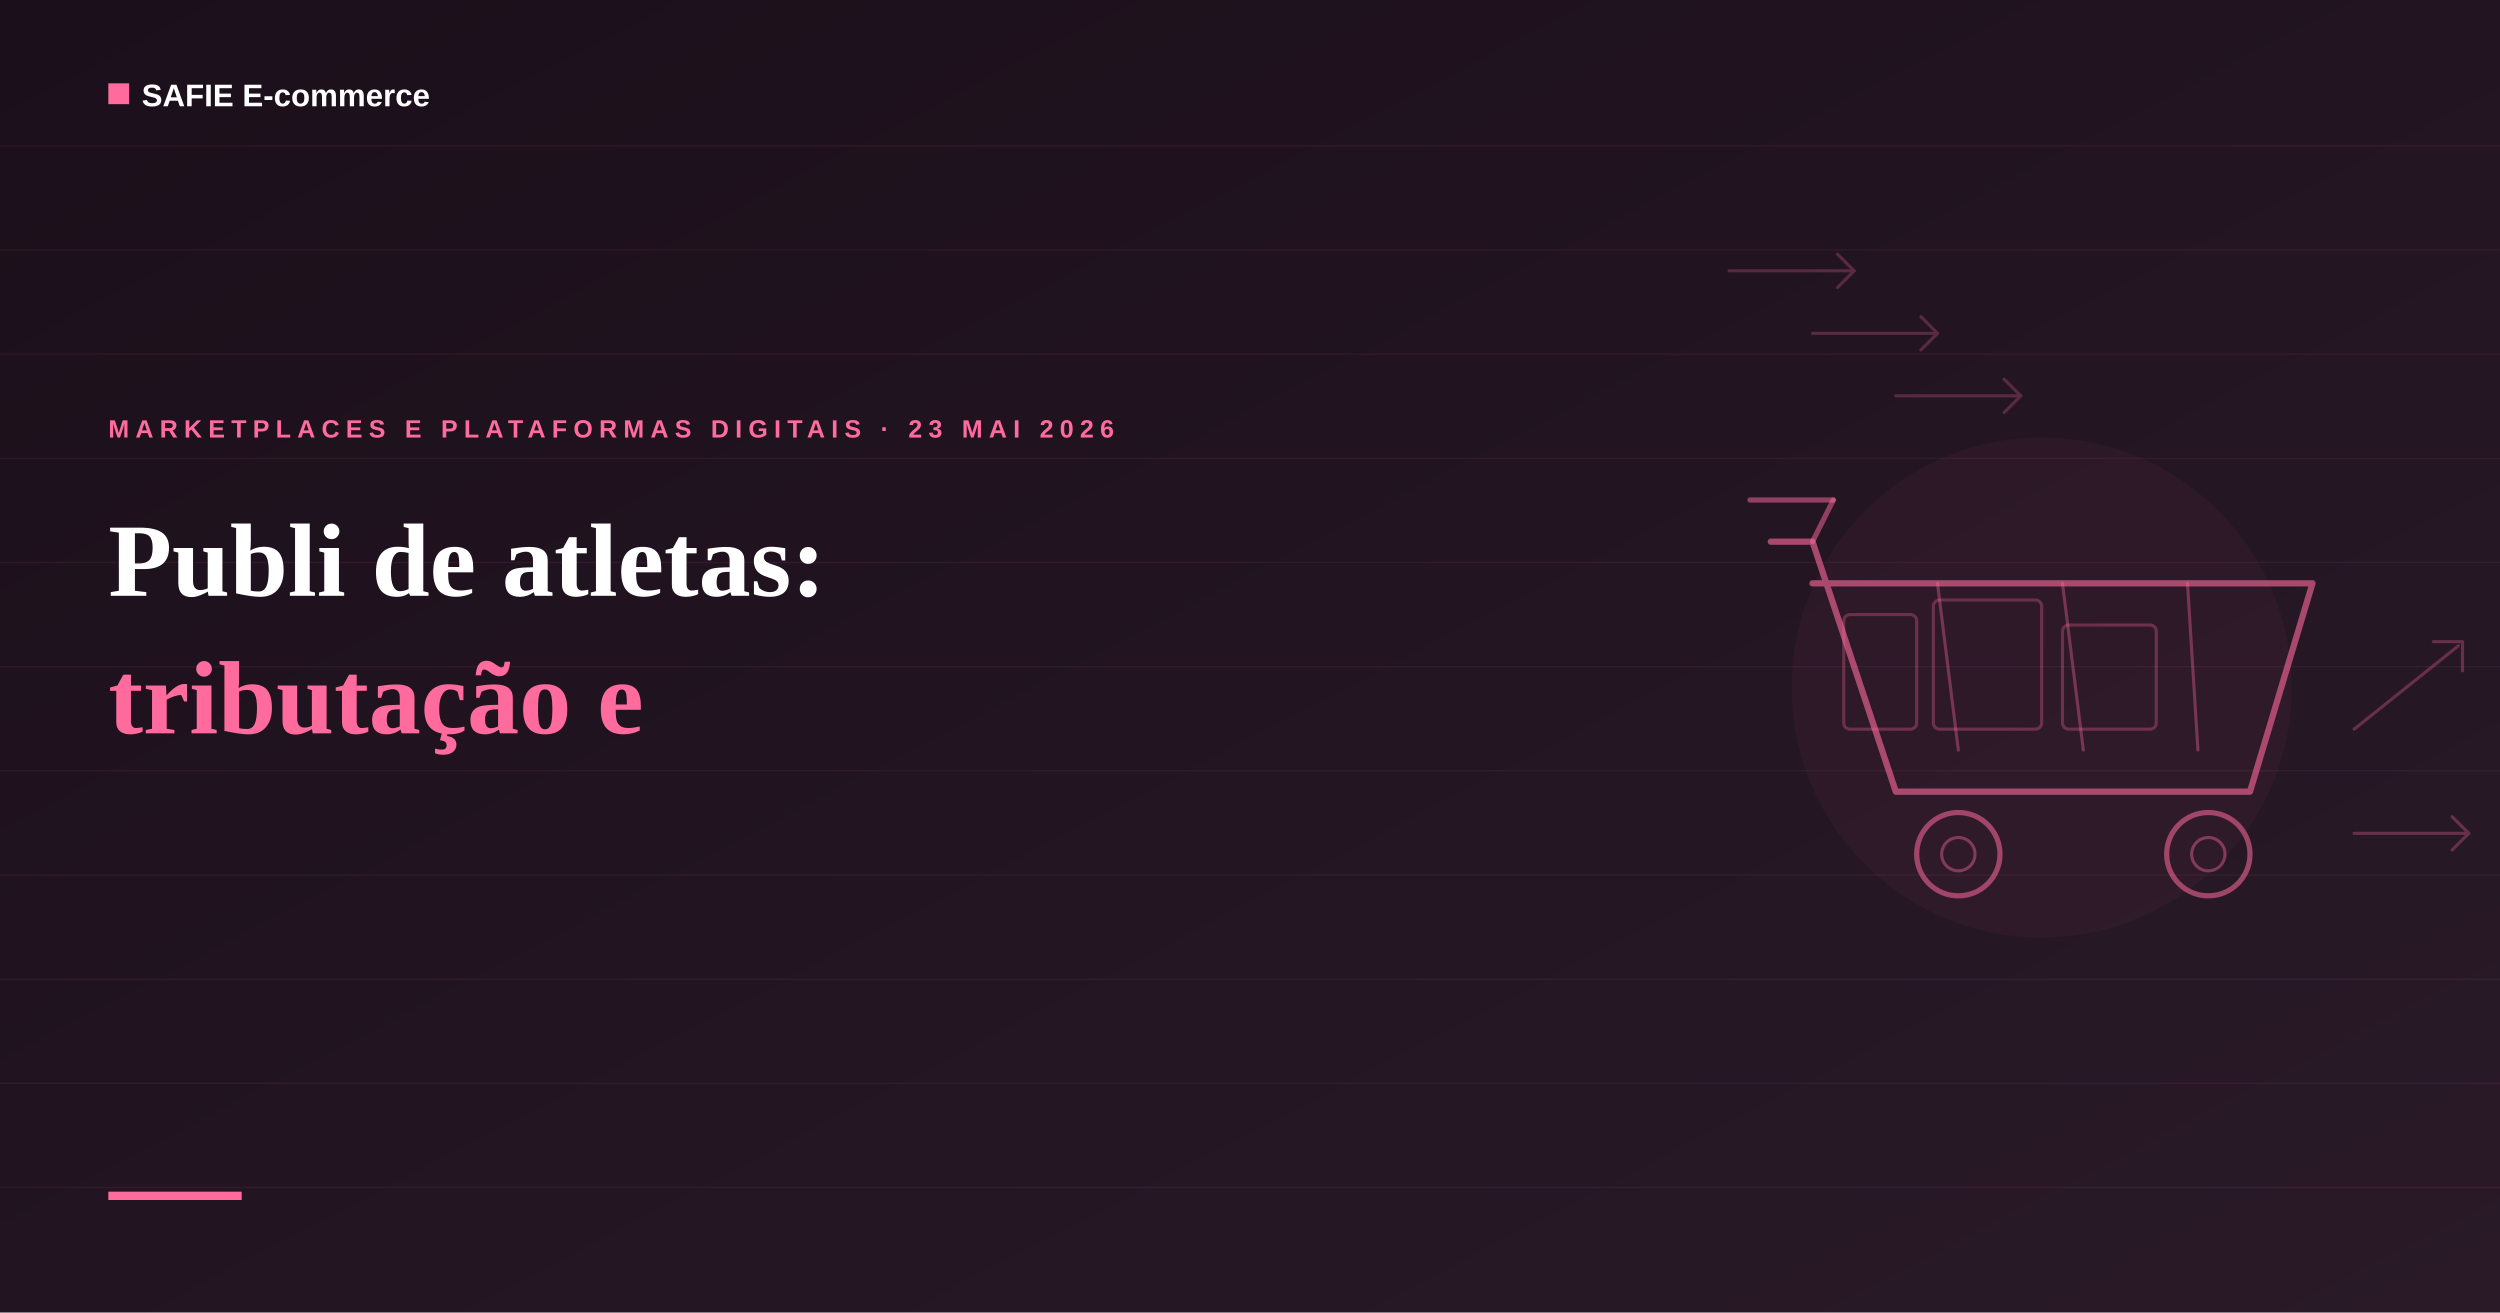
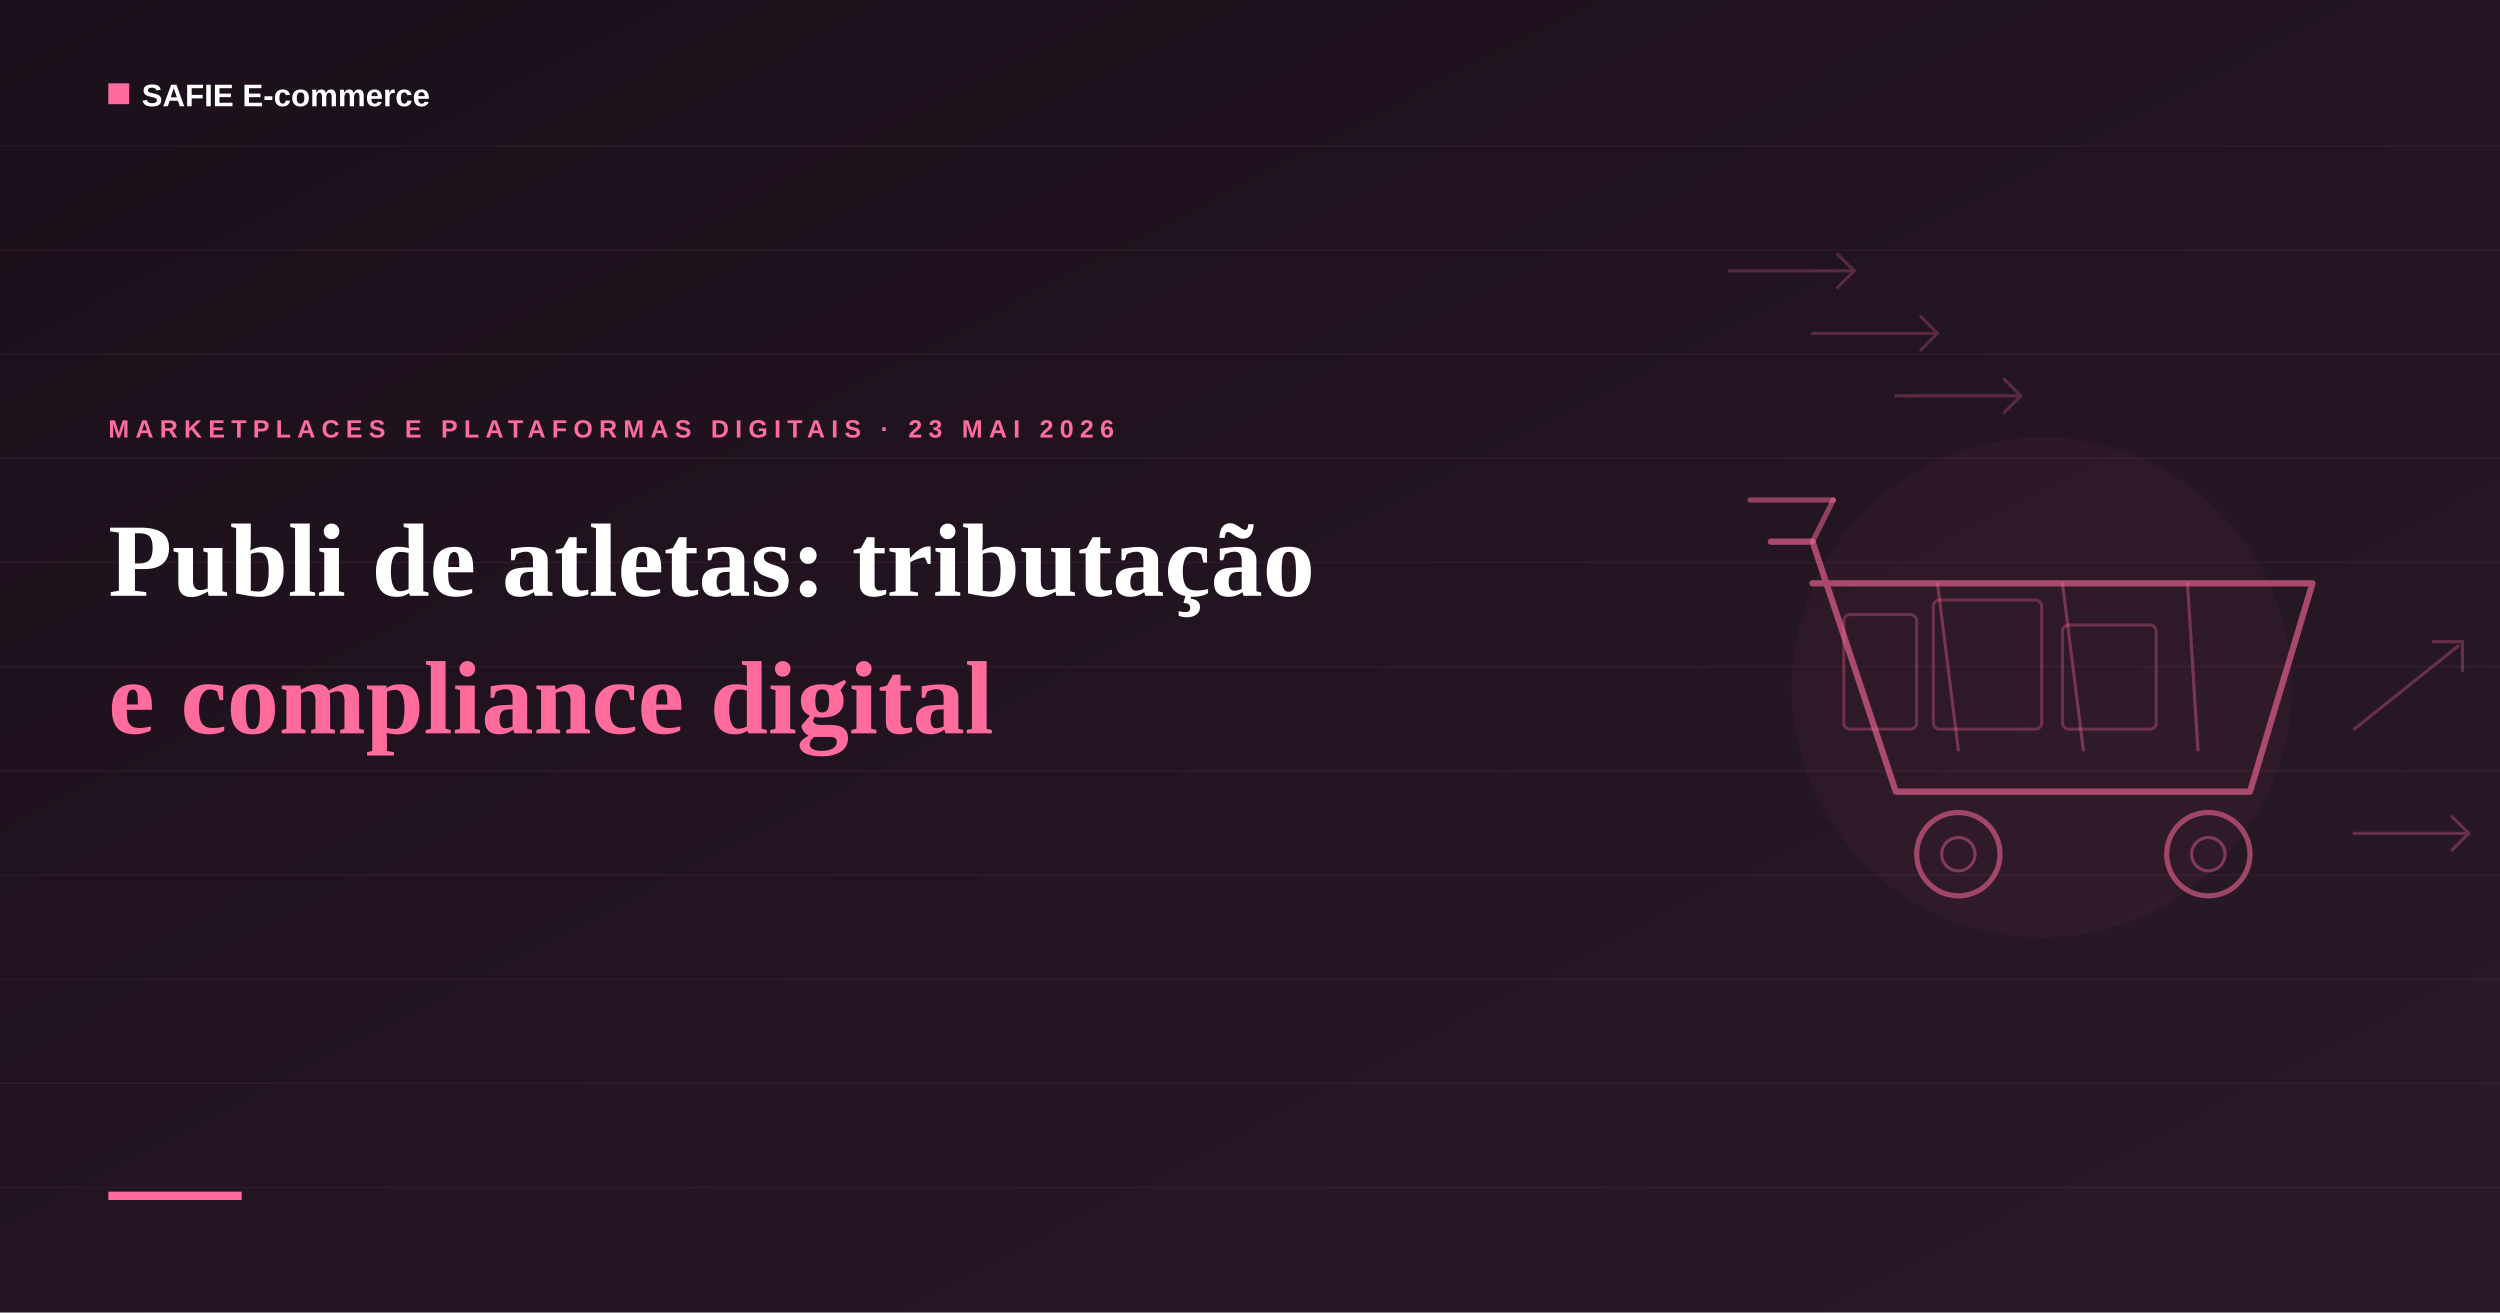
<svg xmlns="http://www.w3.org/2000/svg" viewBox="0 0 1200 630" width="1200" height="630">
  <defs>
    <linearGradient id="bg-grad" x1="0%" y1="0%" x2="100%" y2="100%">
      <stop offset="0%" stop-color="#1a0f1a" />
      <stop offset="100%" stop-color="#2a1a28" />
    </linearGradient>
  </defs>
  <rect width="1200" height="630" fill="url(#bg-grad)" />
  <g stroke="#ff6b9d" stroke-width="0.6" opacity="0.08">
    <line x1="0" y1="70" x2="1200" y2="70" />
    <line x1="0" y1="120" x2="1200" y2="120" />
    <line x1="0" y1="170" x2="1200" y2="170" />
    <line x1="0" y1="220" x2="1200" y2="220" />
    <line x1="0" y1="270" x2="1200" y2="270" />
    <line x1="0" y1="320" x2="1200" y2="320" />
    <line x1="0" y1="370" x2="1200" y2="370" />
    <line x1="0" y1="420" x2="1200" y2="420" />
    <line x1="0" y1="470" x2="1200" y2="470" />
    <line x1="0" y1="520" x2="1200" y2="520" />
    <line x1="0" y1="570" x2="1200" y2="570" />
  </g>
  <g stroke="#ff6b9d" stroke-width="1.5" opacity="0.25" fill="none" stroke-linecap="round" stroke-linejoin="round">
    <line x1="830" y1="130" x2="890" y2="130" />
    <polyline points="882,122 890,130 882,138" />
    <line x1="870" y1="160" x2="930" y2="160" />
    <polyline points="922,152 930,160 922,168" />
    <line x1="910" y1="190" x2="970" y2="190" />
    <polyline points="962,182 970,190 962,198" />
  </g>
  <g stroke="#ff6b9d" fill="none" stroke-linecap="round" stroke-linejoin="round">
    <path d="M 850 260 L 870 260 L 910 380 L 1080 380 L 1110 280 L 870 280" stroke-width="3" opacity="0.6" />
    <line x1="840" y1="240" x2="880" y2="240" stroke-width="2.5" opacity="0.5" />
    <line x1="880" y1="240" x2="870" y2="260" stroke-width="2.5" opacity="0.5" />
    <line x1="930" y1="280" x2="940" y2="360" stroke-width="1.5" opacity="0.35" />
    <line x1="990" y1="280" x2="1000" y2="360" stroke-width="1.5" opacity="0.35" />
    <line x1="1050" y1="280" x2="1055" y2="360" stroke-width="1.5" opacity="0.35" />
    <circle cx="940" cy="410" r="20" stroke-width="2.5" opacity="0.55" />
    <circle cx="940" cy="410" r="8" stroke-width="1.5" opacity="0.4" />
    <circle cx="1060" cy="410" r="20" stroke-width="2.5" opacity="0.55" />
    <circle cx="1060" cy="410" r="8" stroke-width="1.5" opacity="0.4" />
    <rect x="885" y="295" width="35" height="55" rx="3" stroke-width="1.5" opacity="0.3" />
    <rect x="928" y="288" width="52" height="62" rx="3" stroke-width="1.5" opacity="0.3" />
    <rect x="990" y="300" width="45" height="50" rx="3" stroke-width="1.5" opacity="0.3" />
  </g>
  <circle cx="980" cy="330" r="120" fill="#ff6b9d" opacity="0.04" />
  <g stroke="#ff6b9d" stroke-width="1.5" opacity="0.3" fill="none" stroke-linecap="round">
    <line x1="1130" y1="350" x2="1180" y2="310" />
    <polyline points="1168,308 1182,308 1182,322" stroke-linejoin="round" />
    <line x1="1130" y1="400" x2="1185" y2="400" />
    <polyline points="1177,392 1185,400 1177,408" stroke-linejoin="round" />
  </g>
  <rect x="52" y="40" width="10" height="10" fill="#ff6b9d" />
  <text x="68" y="51" fill="#ffffff" font-family="'DM Sans', Arial, sans-serif" font-size="15" font-weight="600">SAFIE E-commerce</text>
  <text x="52" y="210" fill="#ff6b9d" font-family="'DM Sans', Arial, sans-serif" font-size="12" font-weight="600" letter-spacing="3">MARKETPLACES E PLATAFORMAS DIGITAIS · 23 MAI 2026</text>
-   <text x="52" y="286" fill="#ffffff" font-family="Georgia, 'Times New Roman', serif" font-size="50" font-weight="700">Publi de atletas:</text>
-   <text x="52" y="352" fill="#ff6b9d" font-family="Georgia, 'Times New Roman', serif" font-size="50" font-weight="700">tributação e</text>
+   <text x="52" y="286" fill="#ffffff" font-family="Georgia, 'Times New Roman', serif" font-size="50" font-weight="700">Publi de atletas: tributação</text>
+   <text x="52" y="352" fill="#ff6b9d" font-family="Georgia, 'Times New Roman', serif" font-size="50" font-weight="700">e compliance digital</text>
  <text x="52" y="418" fill="#ff6b9d" font-family="Georgia, 'Times New Roman', serif" font-size="50" font-weight="700" />
  <rect x="52" y="572" width="64" height="4" fill="#ff6b9d" />
</svg>
